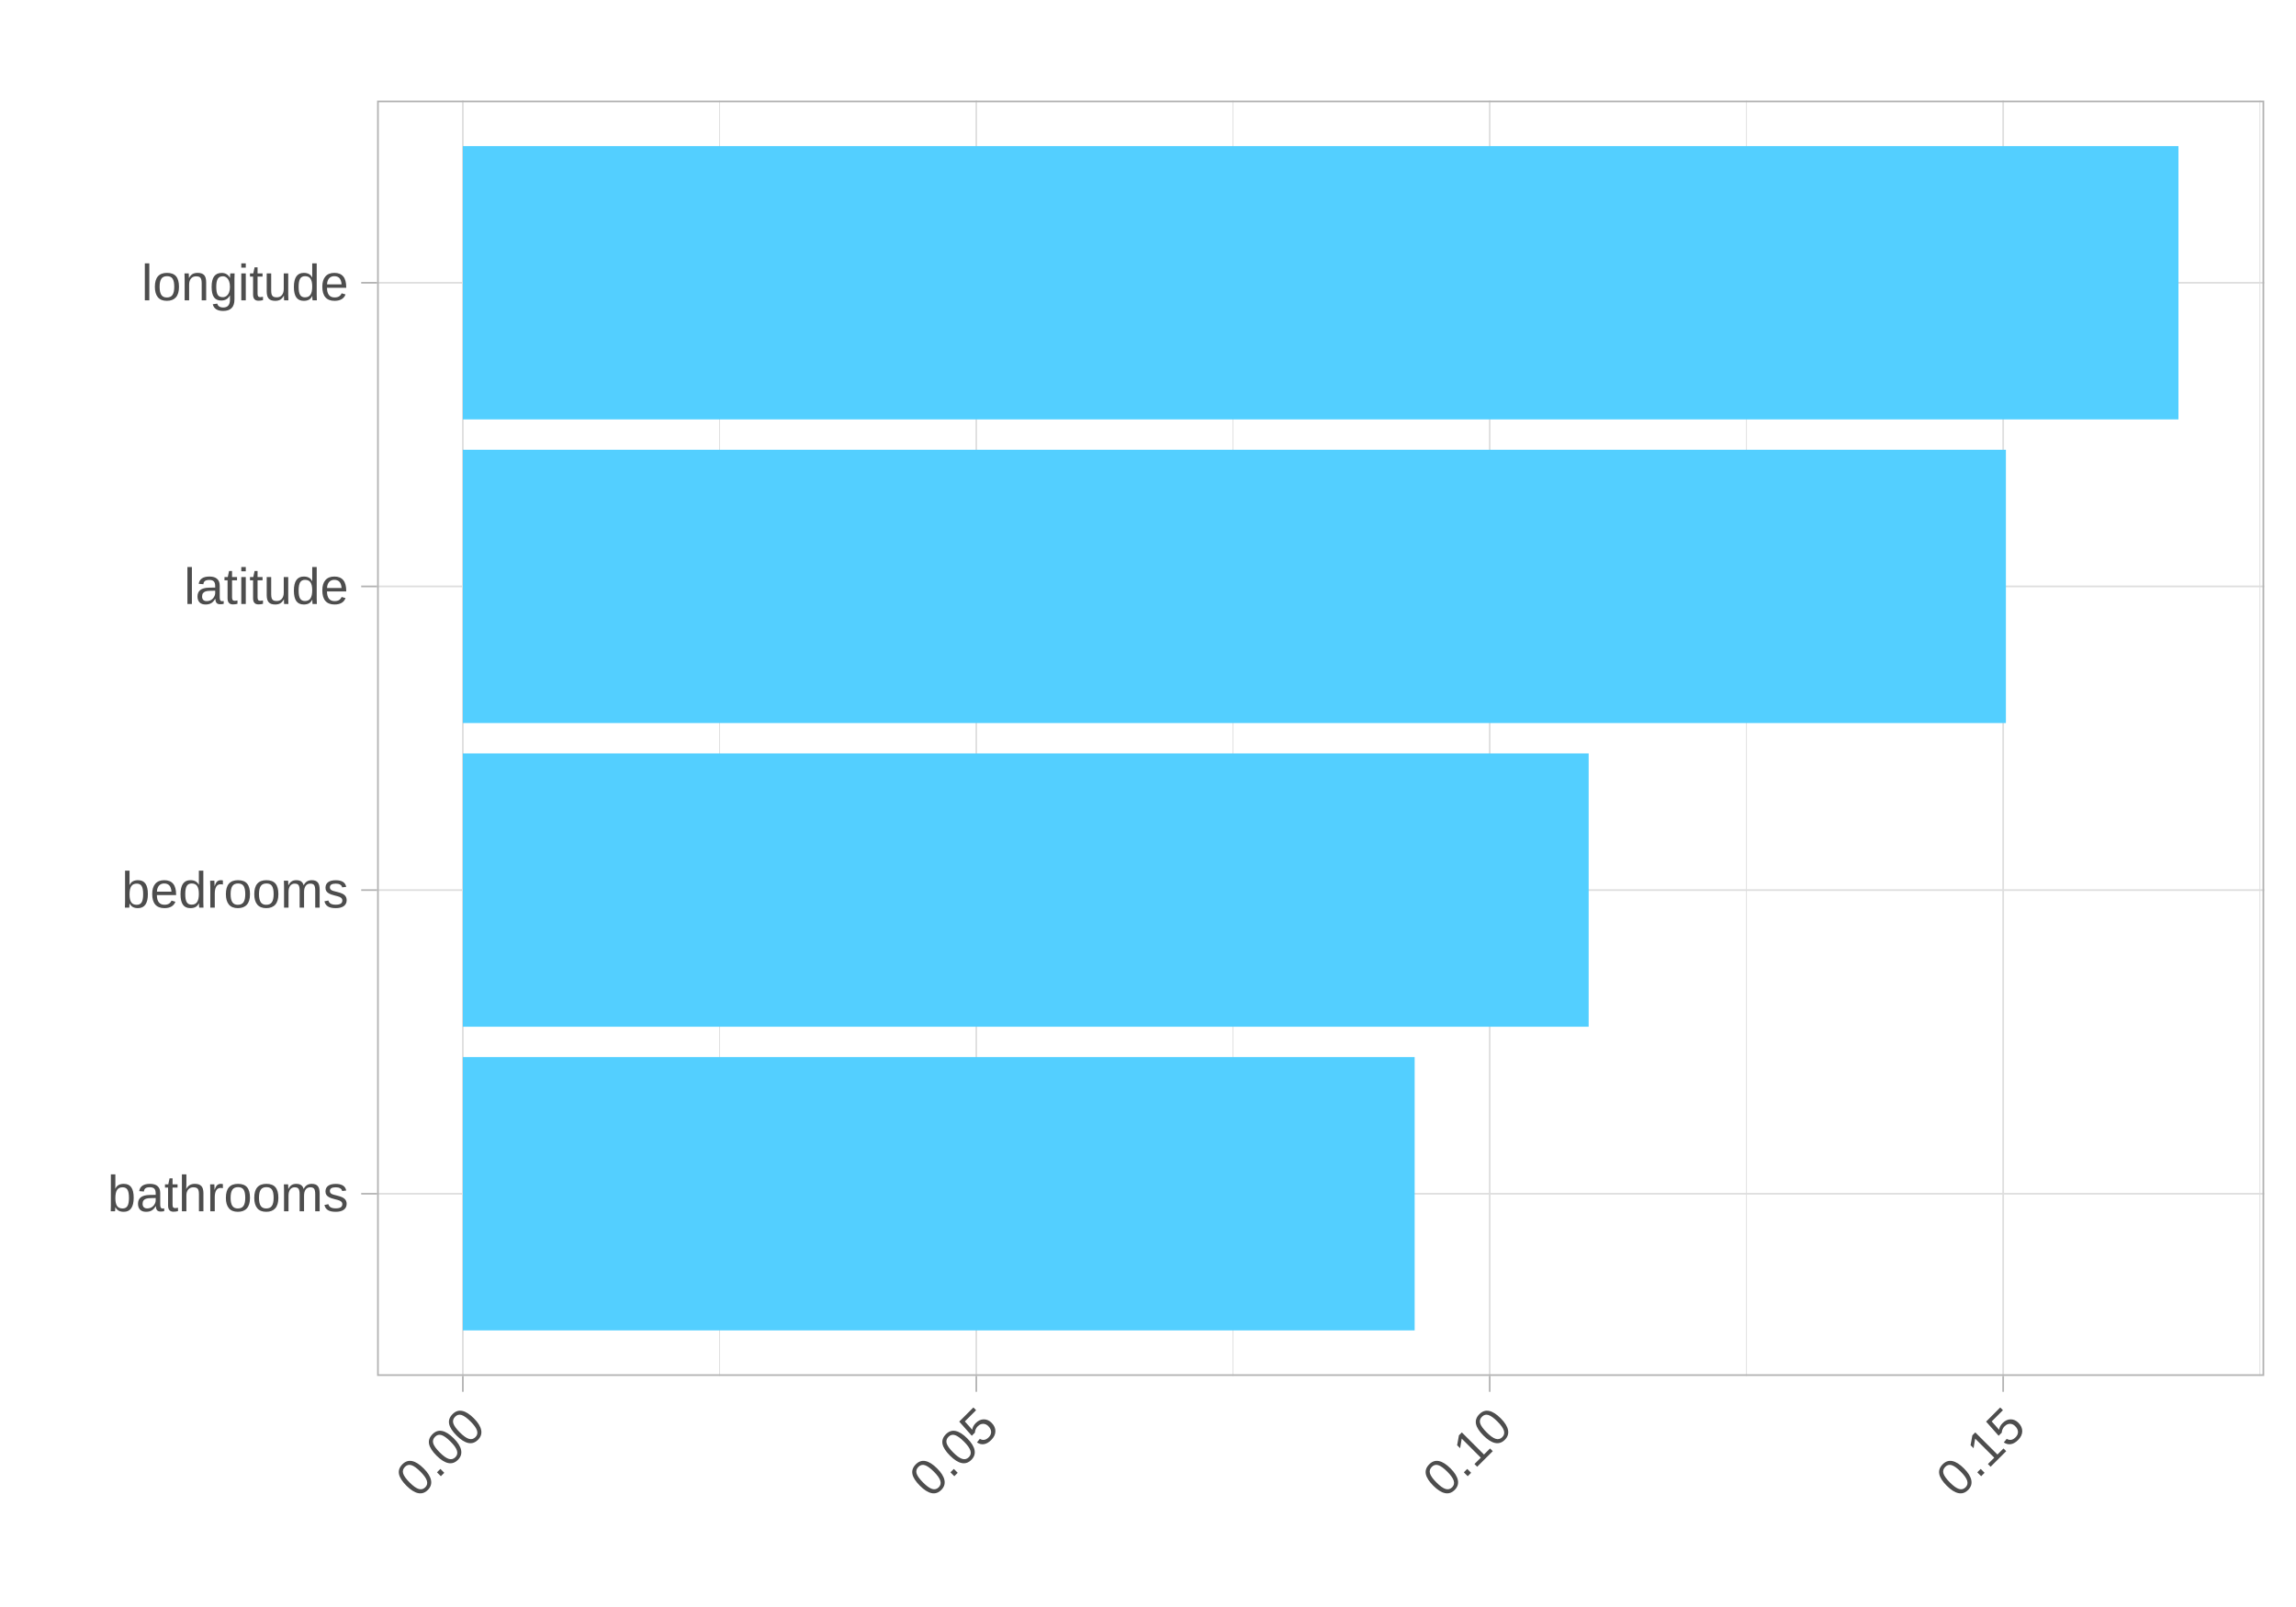
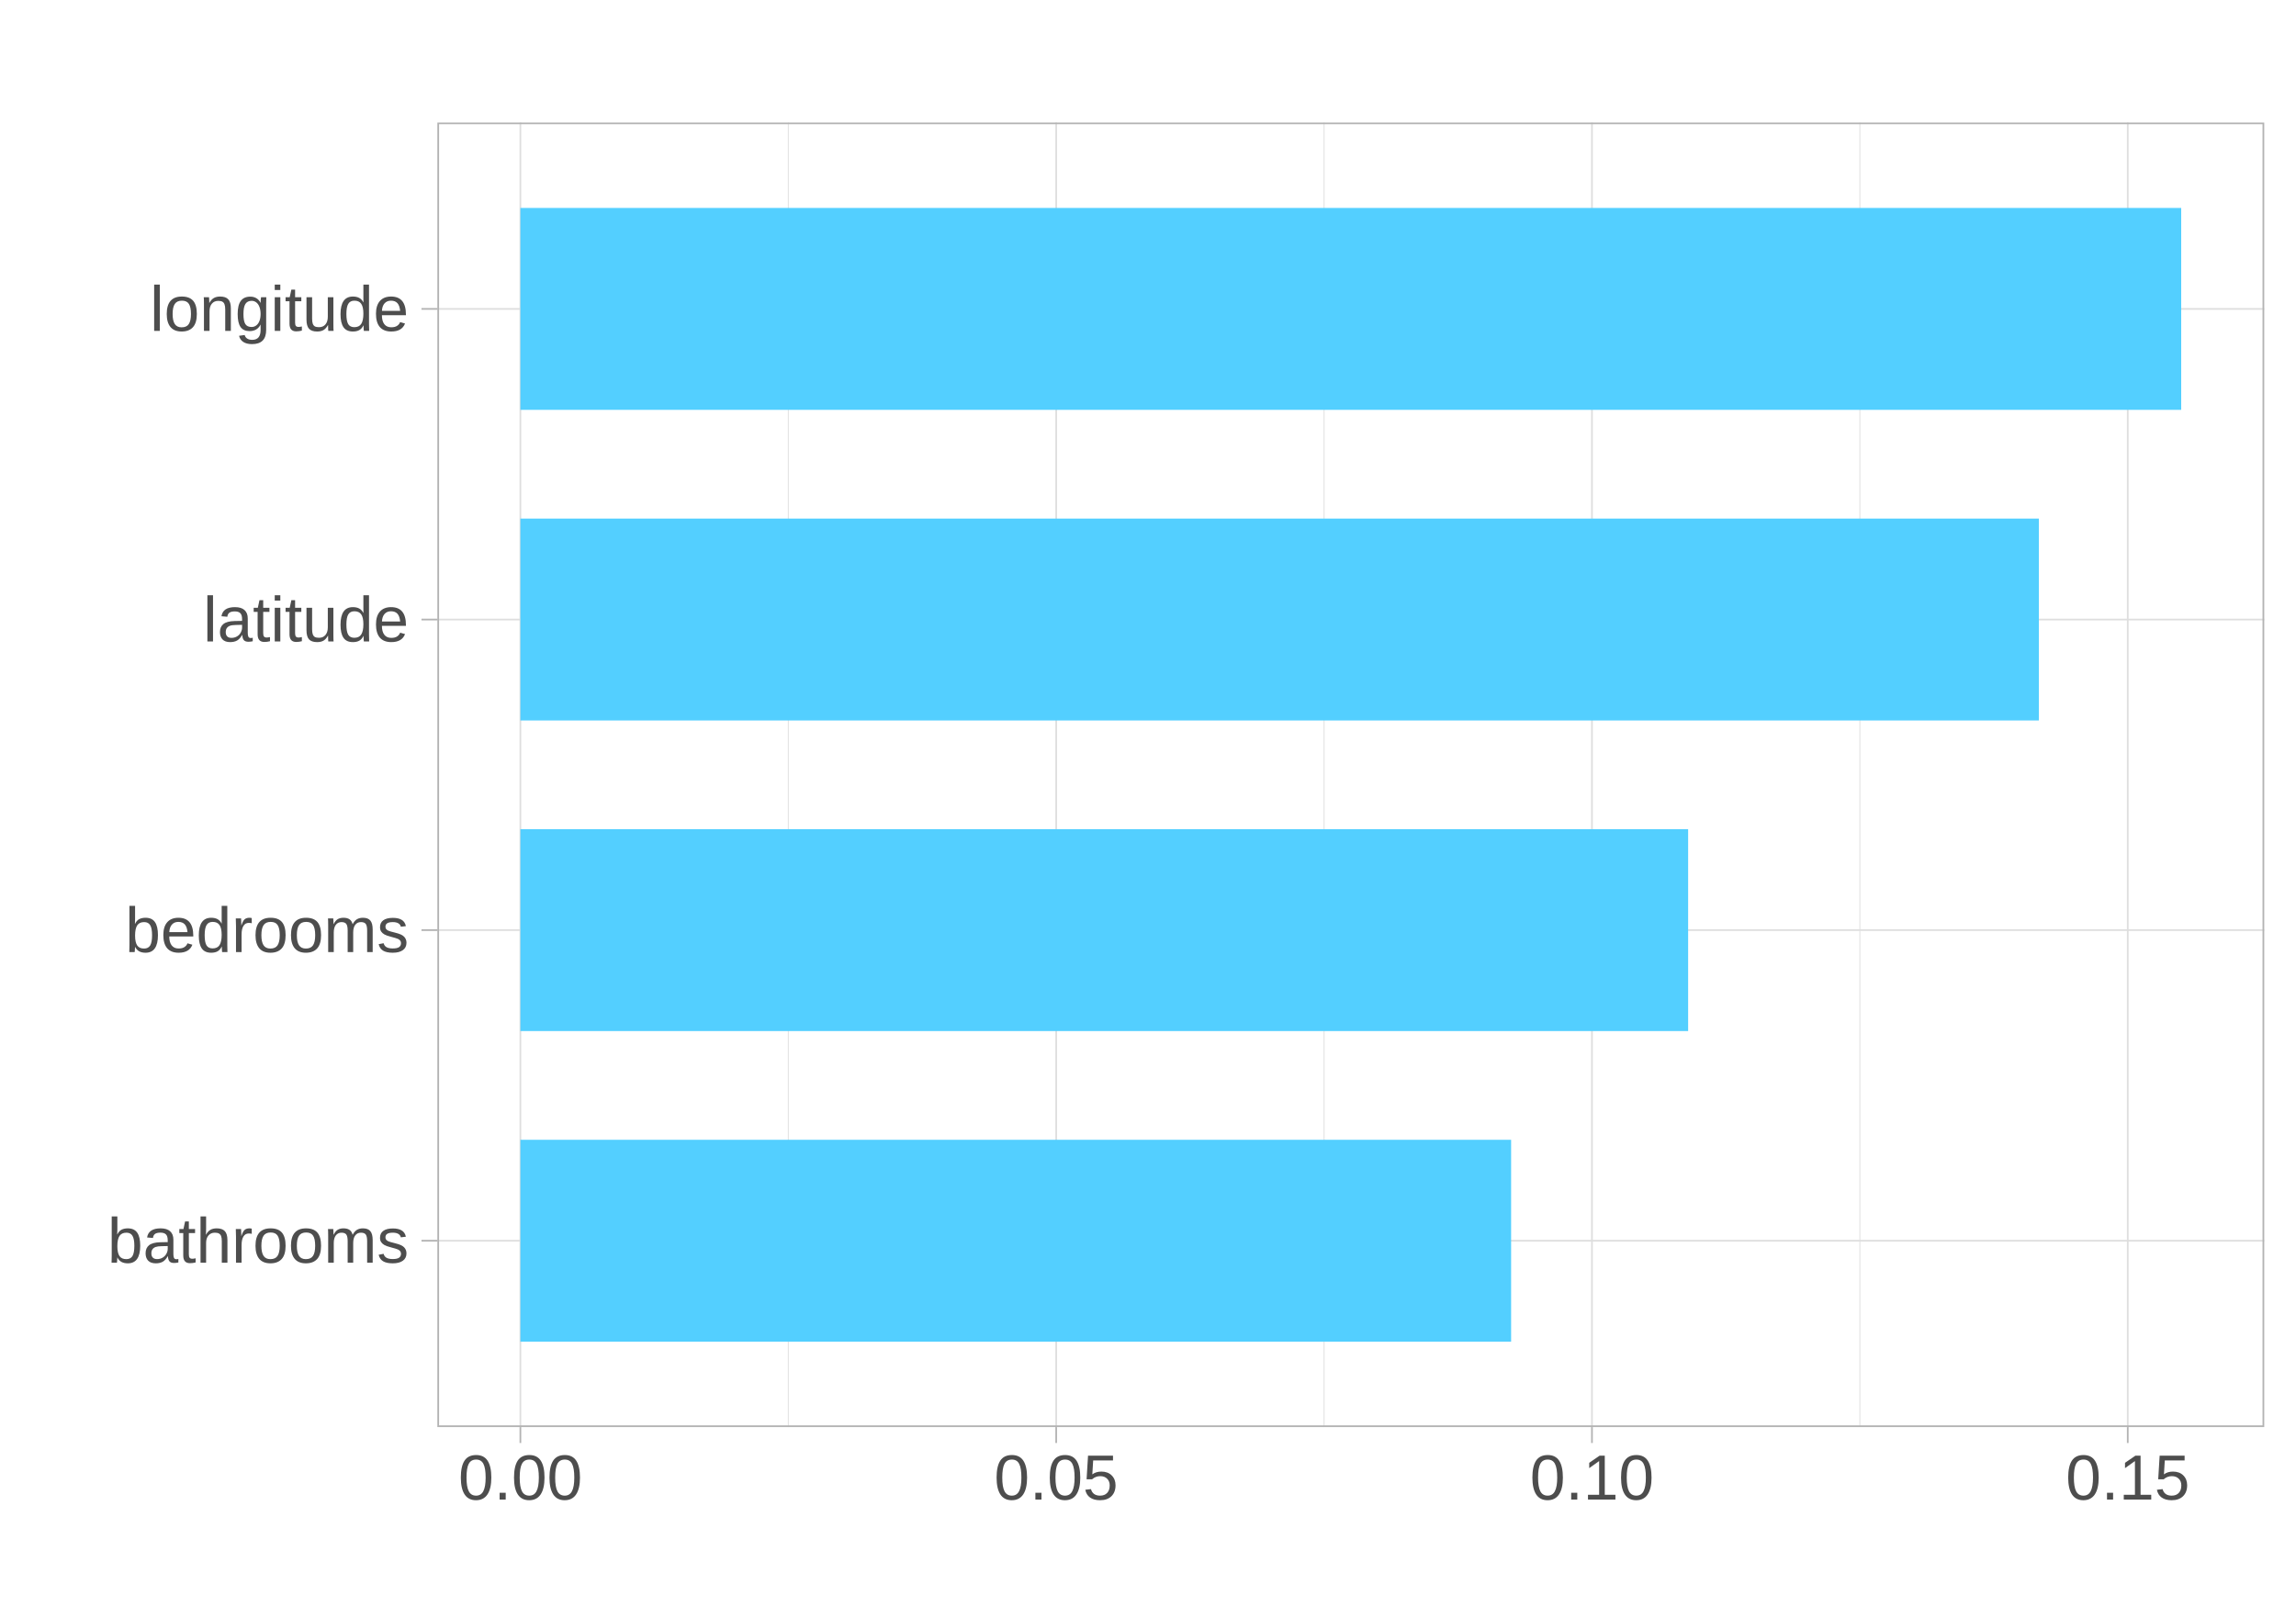
<svg xmlns="http://www.w3.org/2000/svg" viewBox="0 0 720.00 504.00">
  <defs>
    <style type="text/css">
    line, polyline, path, rect, circle {
      fill: none;
      stroke: #000000;
      stroke-linecap: round;
      stroke-linejoin: round;
      stroke-miterlimit: 10.00;
    }
  </style>
  </defs>
  <rect width="100%" height="100%" style="stroke: none; fill: #FFFFFF;" />
-   <rect x="-0.00" y="-0.00" width="720.00" height="504.00" style="stroke-width: 1.07; stroke: #FFFFFF; fill: #FFFFFF;" />
+   <rect x="0.00" y="0.00" width="720.00" height="504.00" style="stroke-width: 1.07; stroke: #FFFFFF; fill: #FFFFFF;" />
  <defs>
-     <clipPath id="cpMTE4LjI1MXw3MTAuMDM3fDQzMS41MzR8MzEuNTQyOA==">
-       <rect x="118.25" y="31.54" width="591.79" height="399.99" />
+     <clipPath id="cpMTM3LjE0OXw3MTAuMDM3fDQ0Ny41Nzd8MzguNDMzNA==">
+       <rect x="137.15" y="38.43" width="572.89" height="409.14" />
    </clipPath>
  </defs>
-   <rect x="118.25" y="31.54" width="591.79" height="399.99" style="stroke-width: 1.07; stroke: none; fill: #FFFFFF;" clip-path="url(#cpMTE4LjI1MXw3MTAuMDM3fDQzMS41MzR8MzEuNTQyOA==)" />
-   <polyline points="225.65,431.53 225.65,31.54 " style="stroke-width: 0.27; stroke: #DEDEDE; stroke-linecap: butt;" clip-path="url(#cpMTE4LjI1MXw3MTAuMDM3fDQzMS41MzR8MzEuNTQyOA==)" />
-   <polyline points="386.66,431.53 386.66,31.54 " style="stroke-width: 0.27; stroke: #DEDEDE; stroke-linecap: butt;" clip-path="url(#cpMTE4LjI1MXw3MTAuMDM3fDQzMS41MzR8MzEuNTQyOA==)" />
-   <polyline points="547.67,431.53 547.67,31.54 " style="stroke-width: 0.27; stroke: #DEDEDE; stroke-linecap: butt;" clip-path="url(#cpMTE4LjI1MXw3MTAuMDM3fDQzMS41MzR8MzEuNTQyOA==)" />
-   <polyline points="708.68,431.53 708.68,31.54 " style="stroke-width: 0.27; stroke: #DEDEDE; stroke-linecap: butt;" clip-path="url(#cpMTE4LjI1MXw3MTAuMDM3fDQzMS41MzR8MzEuNTQyOA==)" />
-   <polyline points="118.25,374.39 710.04,374.39 " style="stroke-width: 0.53; stroke: #DEDEDE; stroke-linecap: butt;" clip-path="url(#cpMTE4LjI1MXw3MTAuMDM3fDQzMS41MzR8MzEuNTQyOA==)" />
-   <polyline points="118.25,279.16 710.04,279.16 " style="stroke-width: 0.53; stroke: #DEDEDE; stroke-linecap: butt;" clip-path="url(#cpMTE4LjI1MXw3MTAuMDM3fDQzMS41MzR8MzEuNTQyOA==)" />
-   <polyline points="118.25,183.92 710.04,183.92 " style="stroke-width: 0.53; stroke: #DEDEDE; stroke-linecap: butt;" clip-path="url(#cpMTE4LjI1MXw3MTAuMDM3fDQzMS41MzR8MzEuNTQyOA==)" />
-   <polyline points="118.25,88.68 710.04,88.68 " style="stroke-width: 0.53; stroke: #DEDEDE; stroke-linecap: butt;" clip-path="url(#cpMTE4LjI1MXw3MTAuMDM3fDQzMS41MzR8MzEuNTQyOA==)" />
-   <polyline points="145.15,431.53 145.15,31.54 " style="stroke-width: 0.53; stroke: #DEDEDE; stroke-linecap: butt;" clip-path="url(#cpMTE4LjI1MXw3MTAuMDM3fDQzMS41MzR8MzEuNTQyOA==)" />
-   <polyline points="306.16,431.53 306.16,31.54 " style="stroke-width: 0.53; stroke: #DEDEDE; stroke-linecap: butt;" clip-path="url(#cpMTE4LjI1MXw3MTAuMDM3fDQzMS41MzR8MzEuNTQyOA==)" />
-   <polyline points="467.16,431.53 467.16,31.54 " style="stroke-width: 0.53; stroke: #DEDEDE; stroke-linecap: butt;" clip-path="url(#cpMTE4LjI1MXw3MTAuMDM3fDQzMS41MzR8MzEuNTQyOA==)" />
-   <polyline points="628.17,431.53 628.17,31.54 " style="stroke-width: 0.53; stroke: #DEDEDE; stroke-linecap: butt;" clip-path="url(#cpMTE4LjI1MXw3MTAuMDM3fDQzMS41MzR8MzEuNTQyOA==)" />
-   <rect x="145.15" y="331.54" width="298.47" height="85.71" style="stroke-width: 1.07; stroke: none; stroke-linecap: butt; fill: #53CFFF;" clip-path="url(#cpMTE4LjI1MXw3MTAuMDM3fDQzMS41MzR8MzEuNTQyOA==)" />
-   <rect x="145.15" y="236.30" width="353.04" height="85.71" style="stroke-width: 1.07; stroke: none; stroke-linecap: butt; fill: #53CFFF;" clip-path="url(#cpMTE4LjI1MXw3MTAuMDM3fDQzMS41MzR8MzEuNTQyOA==)" />
-   <rect x="145.15" y="141.06" width="483.88" height="85.71" style="stroke-width: 1.07; stroke: none; stroke-linecap: butt; fill: #53CFFF;" clip-path="url(#cpMTE4LjI1MXw3MTAuMDM3fDQzMS41MzR8MzEuNTQyOA==)" />
-   <rect x="145.15" y="45.83" width="537.99" height="85.71" style="stroke-width: 1.07; stroke: none; stroke-linecap: butt; fill: #53CFFF;" clip-path="url(#cpMTE4LjI1MXw3MTAuMDM3fDQzMS41MzR8MzEuNTQyOA==)" />
-   <rect x="118.25" y="31.54" width="591.79" height="399.99" style="stroke-width: 1.07; stroke: #B3B3B3;" clip-path="url(#cpMTE4LjI1MXw3MTAuMDM3fDQzMS41MzR8MzEuNTQyOA==)" />
+   <rect x="137.15" y="38.43" width="572.89" height="409.14" style="stroke-width: 1.07; stroke: none; fill: #FFFFFF;" clip-path="url(#cpMTM3LjE0OXw3MTAuMDM3fDQ0Ny41Nzd8MzguNDMzNA==)" />
+   <polyline points="247.20,447.58 247.20,38.43 " style="stroke-width: 0.27; stroke: #DEDEDE; stroke-linecap: butt;" clip-path="url(#cpMTM3LjE0OXw3MTAuMDM3fDQ0Ny41Nzd8MzguNDMzNA==)" />
+   <polyline points="415.22,447.58 415.22,38.43 " style="stroke-width: 0.27; stroke: #DEDEDE; stroke-linecap: butt;" clip-path="url(#cpMTM3LjE0OXw3MTAuMDM3fDQ0Ny41Nzd8MzguNDMzNA==)" />
+   <polyline points="583.23,447.58 583.23,38.43 " style="stroke-width: 0.27; stroke: #DEDEDE; stroke-linecap: butt;" clip-path="url(#cpMTM3LjE0OXw3MTAuMDM3fDQ0Ny41Nzd8MzguNDMzNA==)" />
+   <polyline points="137.15,389.13 710.04,389.13 " style="stroke-width: 0.53; stroke: #DEDEDE; stroke-linecap: butt;" clip-path="url(#cpMTM3LjE0OXw3MTAuMDM3fDQ0Ny41Nzd8MzguNDMzNA==)" />
+   <polyline points="137.15,291.71 710.04,291.71 " style="stroke-width: 0.53; stroke: #DEDEDE; stroke-linecap: butt;" clip-path="url(#cpMTM3LjE0OXw3MTAuMDM3fDQ0Ny41Nzd8MzguNDMzNA==)" />
+   <polyline points="137.15,194.30 710.04,194.30 " style="stroke-width: 0.53; stroke: #DEDEDE; stroke-linecap: butt;" clip-path="url(#cpMTM3LjE0OXw3MTAuMDM3fDQ0Ny41Nzd8MzguNDMzNA==)" />
+   <polyline points="137.15,96.88 710.04,96.88 " style="stroke-width: 0.53; stroke: #DEDEDE; stroke-linecap: butt;" clip-path="url(#cpMTM3LjE0OXw3MTAuMDM3fDQ0Ny41Nzd8MzguNDMzNA==)" />
+   <polyline points="163.19,447.58 163.19,38.43 " style="stroke-width: 0.53; stroke: #DEDEDE; stroke-linecap: butt;" clip-path="url(#cpMTM3LjE0OXw3MTAuMDM3fDQ0Ny41Nzd8MzguNDMzNA==)" />
+   <polyline points="331.21,447.58 331.21,38.43 " style="stroke-width: 0.53; stroke: #DEDEDE; stroke-linecap: butt;" clip-path="url(#cpMTM3LjE0OXw3MTAuMDM3fDQ0Ny41Nzd8MzguNDMzNA==)" />
+   <polyline points="499.22,447.58 499.22,38.43 " style="stroke-width: 0.53; stroke: #DEDEDE; stroke-linecap: butt;" clip-path="url(#cpMTM3LjE0OXw3MTAuMDM3fDQ0Ny41Nzd8MzguNDMzNA==)" />
+   <polyline points="667.24,447.58 667.24,38.43 " style="stroke-width: 0.53; stroke: #DEDEDE; stroke-linecap: butt;" clip-path="url(#cpMTM3LjE0OXw3MTAuMDM3fDQ0Ny41Nzd8MzguNDMzNA==)" />
+   <rect x="163.19" y="357.47" width="310.68" height="63.32" style="stroke-width: 1.07; stroke: none; stroke-linecap: butt; fill: #53CFFF;" clip-path="url(#cpMTM3LjE0OXw3MTAuMDM3fDQ0Ny41Nzd8MzguNDMzNA==)" />
+   <rect x="163.19" y="260.05" width="366.19" height="63.32" style="stroke-width: 1.07; stroke: none; stroke-linecap: butt; fill: #53CFFF;" clip-path="url(#cpMTM3LjE0OXw3MTAuMDM3fDQ0Ny41Nzd8MzguNDMzNA==)" />
+   <rect x="163.19" y="162.64" width="476.17" height="63.32" style="stroke-width: 1.07; stroke: none; stroke-linecap: butt; fill: #53CFFF;" clip-path="url(#cpMTM3LjE0OXw3MTAuMDM3fDQ0Ny41Nzd8MzguNDMzNA==)" />
+   <rect x="163.19" y="65.22" width="520.81" height="63.32" style="stroke-width: 1.07; stroke: none; stroke-linecap: butt; fill: #53CFFF;" clip-path="url(#cpMTM3LjE0OXw3MTAuMDM3fDQ0Ny41Nzd8MzguNDMzNA==)" />
+   <rect x="137.15" y="38.43" width="572.89" height="409.14" style="stroke-width: 1.07; stroke: #B3B3B3;" clip-path="url(#cpMTM3LjE0OXw3MTAuMDM3fDQ0Ny41Nzd8MzguNDMzNA==)" />
  <defs>
    <clipPath id="cpMHw3MjB8NTA0fDA=">
      <rect x="0.00" y="0.00" width="720.00" height="504.00" />
    </clipPath>
  </defs>
  <g clip-path="url(#cpMHw3MjB8NTA0fDA=)">
-     <text x="33.69" y="379.90" style="font-size: 16.00px; fill: #4D4D4D; font-family: Liberation Sans;" textLength="75.59px" lengthAdjust="spacingAndGlyphs">bathrooms</text>
+     <text x="33.69" y="396.01" style="font-size: 20.00px; fill: #4D4D4D; font-family: Liberation Sans;" textLength="94.49px" lengthAdjust="spacingAndGlyphs">bathrooms</text>
  </g>
  <g clip-path="url(#cpMHw3MjB8NTA0fDA=)">
-     <text x="38.14" y="284.66" style="font-size: 16.00px; fill: #4D4D4D; font-family: Liberation Sans;" textLength="71.15px" lengthAdjust="spacingAndGlyphs">bedrooms</text>
+     <text x="39.25" y="298.60" style="font-size: 20.00px; fill: #4D4D4D; font-family: Liberation Sans;" textLength="88.94px" lengthAdjust="spacingAndGlyphs">bedrooms</text>
  </g>
  <g clip-path="url(#cpMHw3MjB8NTA0fDA=)">
-     <text x="57.69" y="189.43" style="font-size: 16.00px; fill: #4D4D4D; font-family: Liberation Sans;" textLength="51.59px" lengthAdjust="spacingAndGlyphs">latitude</text>
+     <text x="63.69" y="201.18" style="font-size: 20.00px; fill: #4D4D4D; font-family: Liberation Sans;" textLength="64.49px" lengthAdjust="spacingAndGlyphs">latitude</text>
  </g>
  <g clip-path="url(#cpMHw3MjB8NTA0fDA=)">
-     <text x="44.34" y="94.19" style="font-size: 16.00px; fill: #4D4D4D; font-family: Liberation Sans;" textLength="64.95px" lengthAdjust="spacingAndGlyphs">longitude</text>
+     <text x="47.00" y="103.77" style="font-size: 20.00px; fill: #4D4D4D; font-family: Liberation Sans;" textLength="81.18px" lengthAdjust="spacingAndGlyphs">longitude</text>
  </g>
-   <polyline points="113.27,374.39 118.25,374.39 " style="stroke-width: 0.53; stroke: #B3B3B3; stroke-linecap: butt;" clip-path="url(#cpMHw3MjB8NTA0fDA=)" />
-   <polyline points="113.27,279.16 118.25,279.16 " style="stroke-width: 0.53; stroke: #B3B3B3; stroke-linecap: butt;" clip-path="url(#cpMHw3MjB8NTA0fDA=)" />
-   <polyline points="113.27,183.92 118.25,183.92 " style="stroke-width: 0.53; stroke: #B3B3B3; stroke-linecap: butt;" clip-path="url(#cpMHw3MjB8NTA0fDA=)" />
-   <polyline points="113.27,88.68 118.25,88.68 " style="stroke-width: 0.53; stroke: #B3B3B3; stroke-linecap: butt;" clip-path="url(#cpMHw3MjB8NTA0fDA=)" />
-   <polyline points="145.15,436.52 145.15,431.53 " style="stroke-width: 0.53; stroke: #B3B3B3; stroke-linecap: butt;" clip-path="url(#cpMHw3MjB8NTA0fDA=)" />
-   <polyline points="306.16,436.52 306.16,431.53 " style="stroke-width: 0.53; stroke: #B3B3B3; stroke-linecap: butt;" clip-path="url(#cpMHw3MjB8NTA0fDA=)" />
-   <polyline points="467.16,436.52 467.16,431.53 " style="stroke-width: 0.53; stroke: #B3B3B3; stroke-linecap: butt;" clip-path="url(#cpMHw3MjB8NTA0fDA=)" />
-   <polyline points="628.17,436.52 628.17,431.53 " style="stroke-width: 0.53; stroke: #B3B3B3; stroke-linecap: butt;" clip-path="url(#cpMHw3MjB8NTA0fDA=)" />
+   <polyline points="132.17,389.13 137.15,389.13 " style="stroke-width: 0.53; stroke: #B3B3B3; stroke-linecap: butt;" clip-path="url(#cpMHw3MjB8NTA0fDA=)" />
+   <polyline points="132.17,291.71 137.15,291.71 " style="stroke-width: 0.53; stroke: #B3B3B3; stroke-linecap: butt;" clip-path="url(#cpMHw3MjB8NTA0fDA=)" />
+   <polyline points="132.17,194.30 137.15,194.30 " style="stroke-width: 0.53; stroke: #B3B3B3; stroke-linecap: butt;" clip-path="url(#cpMHw3MjB8NTA0fDA=)" />
+   <polyline points="132.17,96.88 137.15,96.88 " style="stroke-width: 0.53; stroke: #B3B3B3; stroke-linecap: butt;" clip-path="url(#cpMHw3MjB8NTA0fDA=)" />
+   <polyline points="163.19,452.56 163.19,447.58 " style="stroke-width: 0.53; stroke: #B3B3B3; stroke-linecap: butt;" clip-path="url(#cpMHw3MjB8NTA0fDA=)" />
+   <polyline points="331.21,452.56 331.21,447.58 " style="stroke-width: 0.53; stroke: #B3B3B3; stroke-linecap: butt;" clip-path="url(#cpMHw3MjB8NTA0fDA=)" />
+   <polyline points="499.22,452.56 499.22,447.58 " style="stroke-width: 0.53; stroke: #B3B3B3; stroke-linecap: butt;" clip-path="url(#cpMHw3MjB8NTA0fDA=)" />
+   <polyline points="667.24,452.56 667.24,447.58 " style="stroke-width: 0.53; stroke: #B3B3B3; stroke-linecap: butt;" clip-path="url(#cpMHw3MjB8NTA0fDA=)" />
  <g clip-path="url(#cpMHw3MjB8NTA0fDA=)">
-     <text transform="translate(130.92,470.31) rotate(-45)" style="font-size: 16.00px; fill: #4D4D4D; font-family: Liberation Sans;" textLength="31.14px" lengthAdjust="spacingAndGlyphs">0.00</text>
+     <text x="143.73" y="470.31" style="font-size: 20.00px; fill: #4D4D4D; font-family: Liberation Sans;" textLength="38.93px" lengthAdjust="spacingAndGlyphs">0.00</text>
  </g>
  <g clip-path="url(#cpMHw3MjB8NTA0fDA=)">
-     <text transform="translate(291.93,470.31) rotate(-45)" style="font-size: 16.00px; fill: #4D4D4D; font-family: Liberation Sans;" textLength="31.14px" lengthAdjust="spacingAndGlyphs">0.05</text>
+     <text x="311.74" y="470.31" style="font-size: 20.00px; fill: #4D4D4D; font-family: Liberation Sans;" textLength="38.93px" lengthAdjust="spacingAndGlyphs">0.05</text>
  </g>
  <g clip-path="url(#cpMHw3MjB8NTA0fDA=)">
-     <text transform="translate(452.93,470.31) rotate(-45)" style="font-size: 16.00px; fill: #4D4D4D; font-family: Liberation Sans;" textLength="31.14px" lengthAdjust="spacingAndGlyphs">0.10</text>
+     <text x="479.76" y="470.31" style="font-size: 20.00px; fill: #4D4D4D; font-family: Liberation Sans;" textLength="38.93px" lengthAdjust="spacingAndGlyphs">0.10</text>
  </g>
  <g clip-path="url(#cpMHw3MjB8NTA0fDA=)">
-     <text transform="translate(613.94,470.31) rotate(-45)" style="font-size: 16.00px; fill: #4D4D4D; font-family: Liberation Sans;" textLength="31.14px" lengthAdjust="spacingAndGlyphs">0.15</text>
+     <text x="647.78" y="470.31" style="font-size: 20.00px; fill: #4D4D4D; font-family: Liberation Sans;" textLength="38.93px" lengthAdjust="spacingAndGlyphs">0.15</text>
  </g>
</svg>
